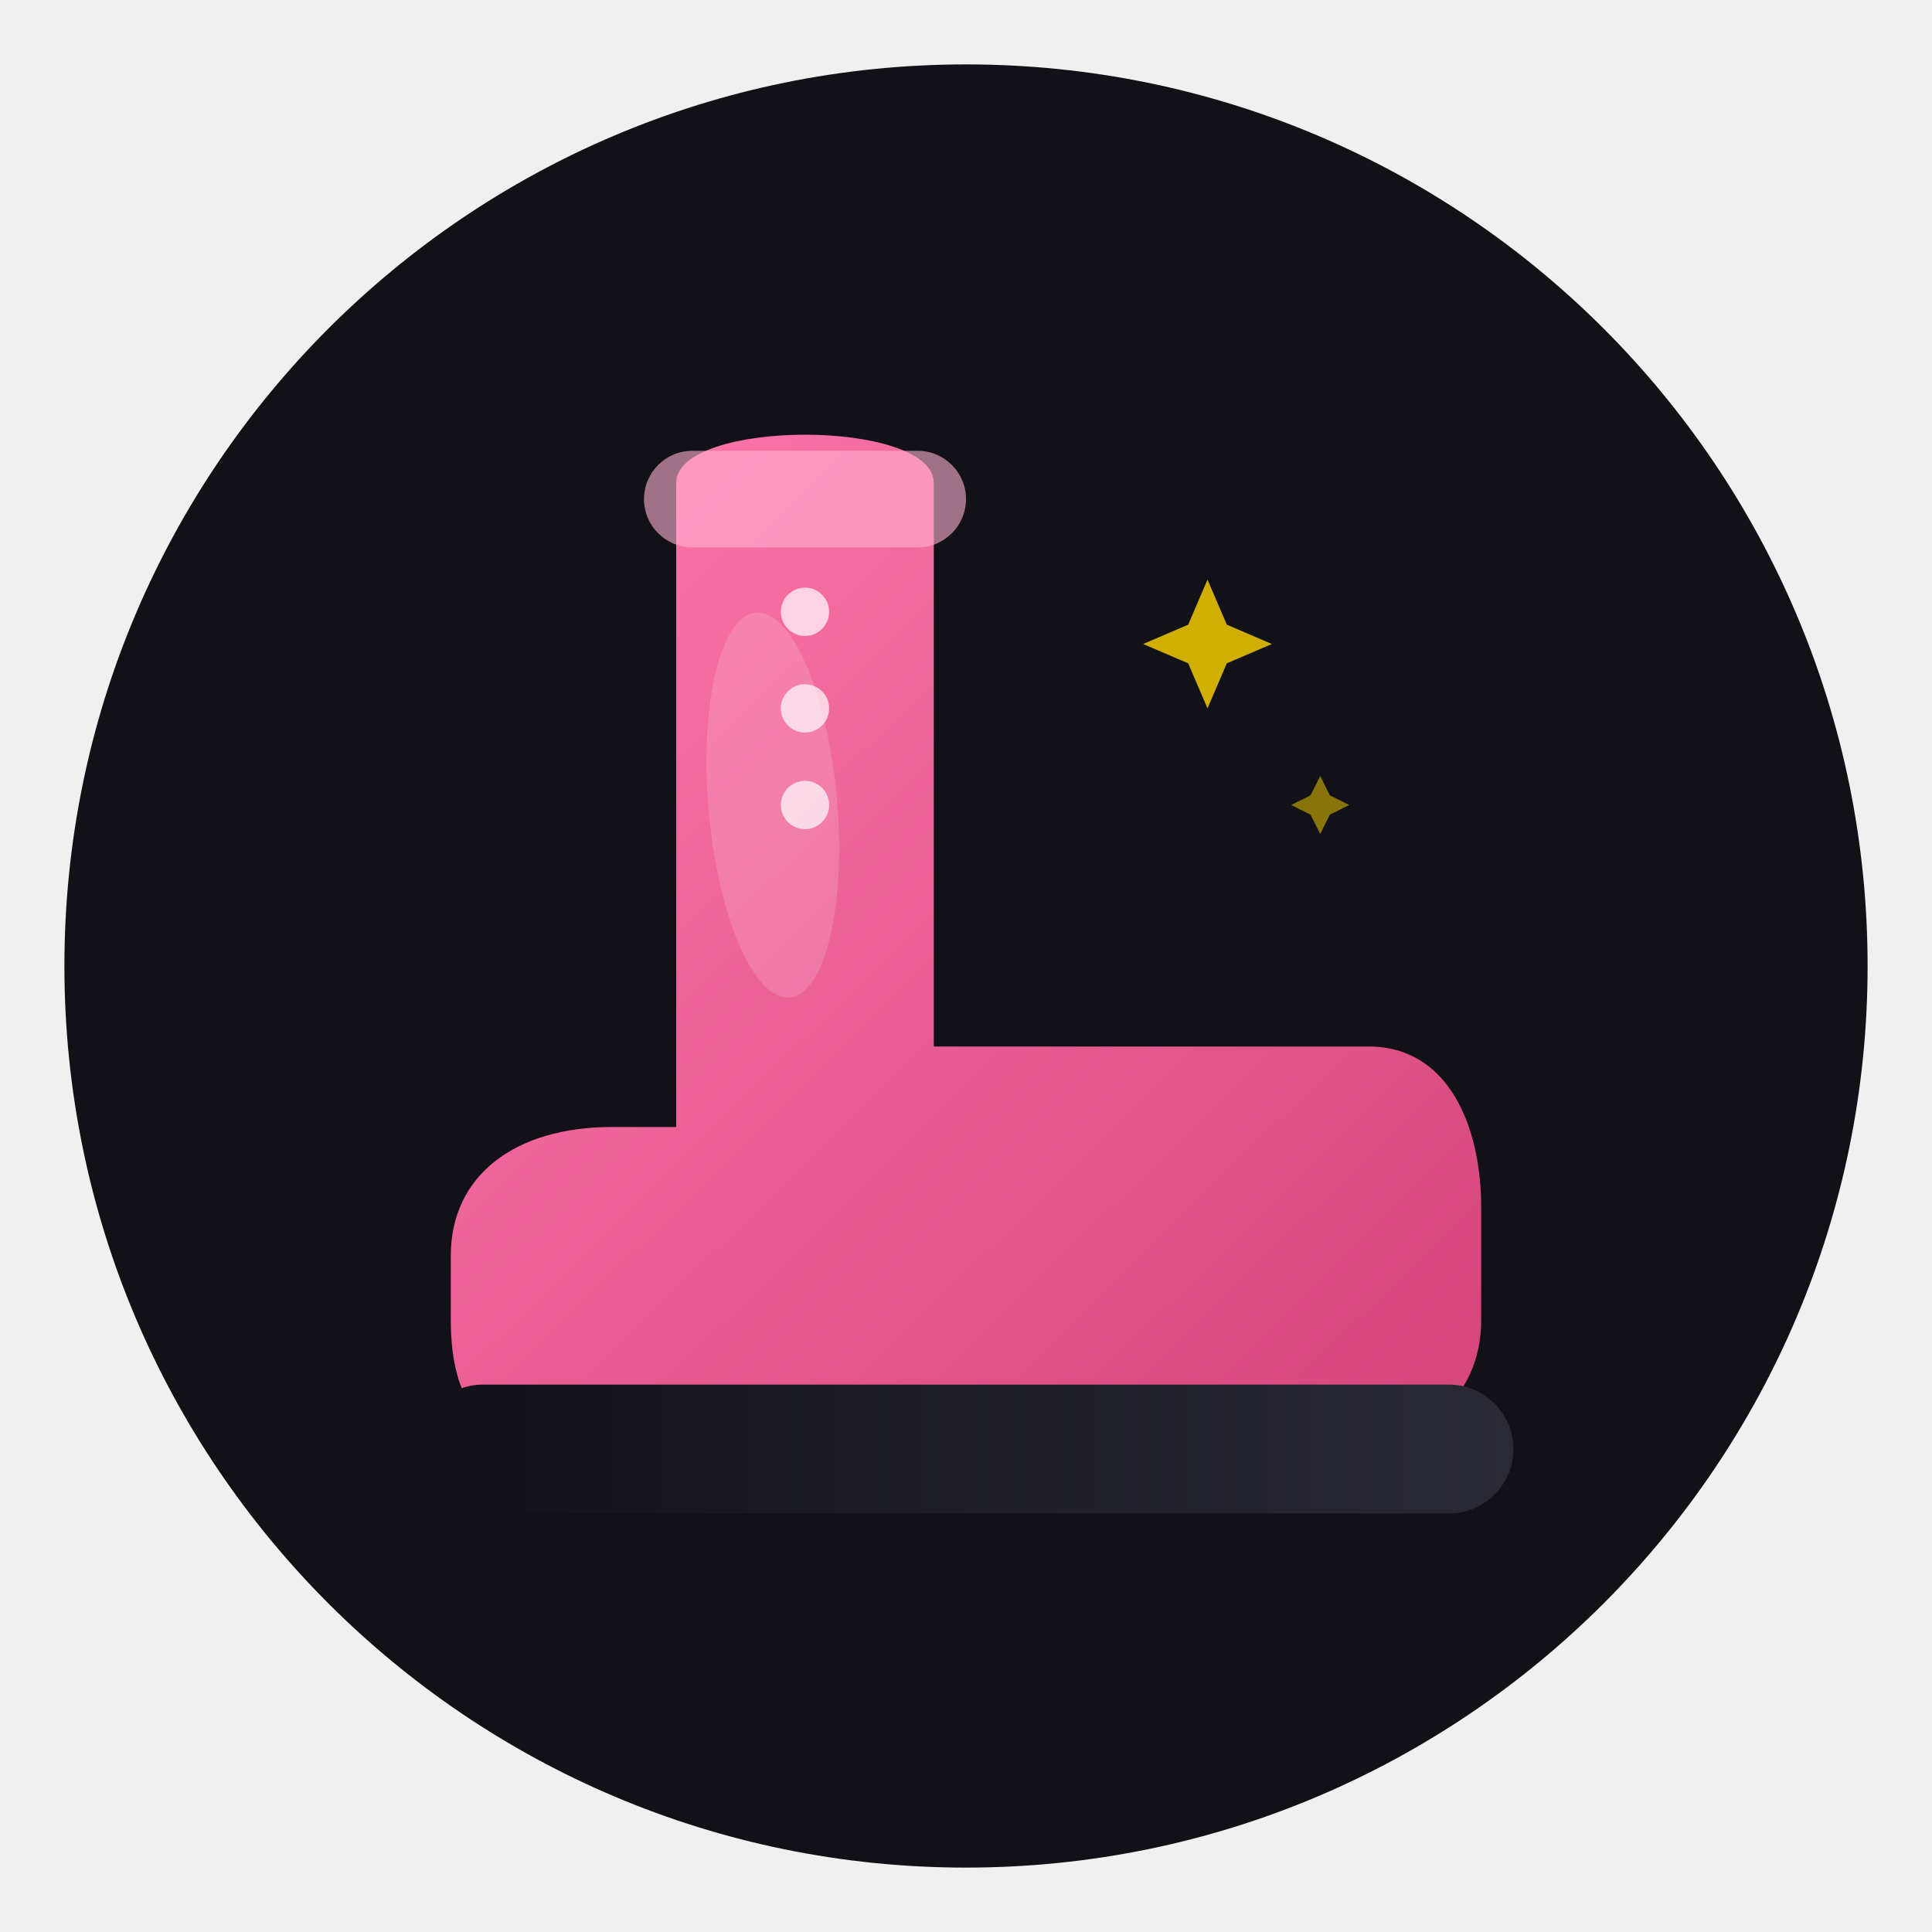
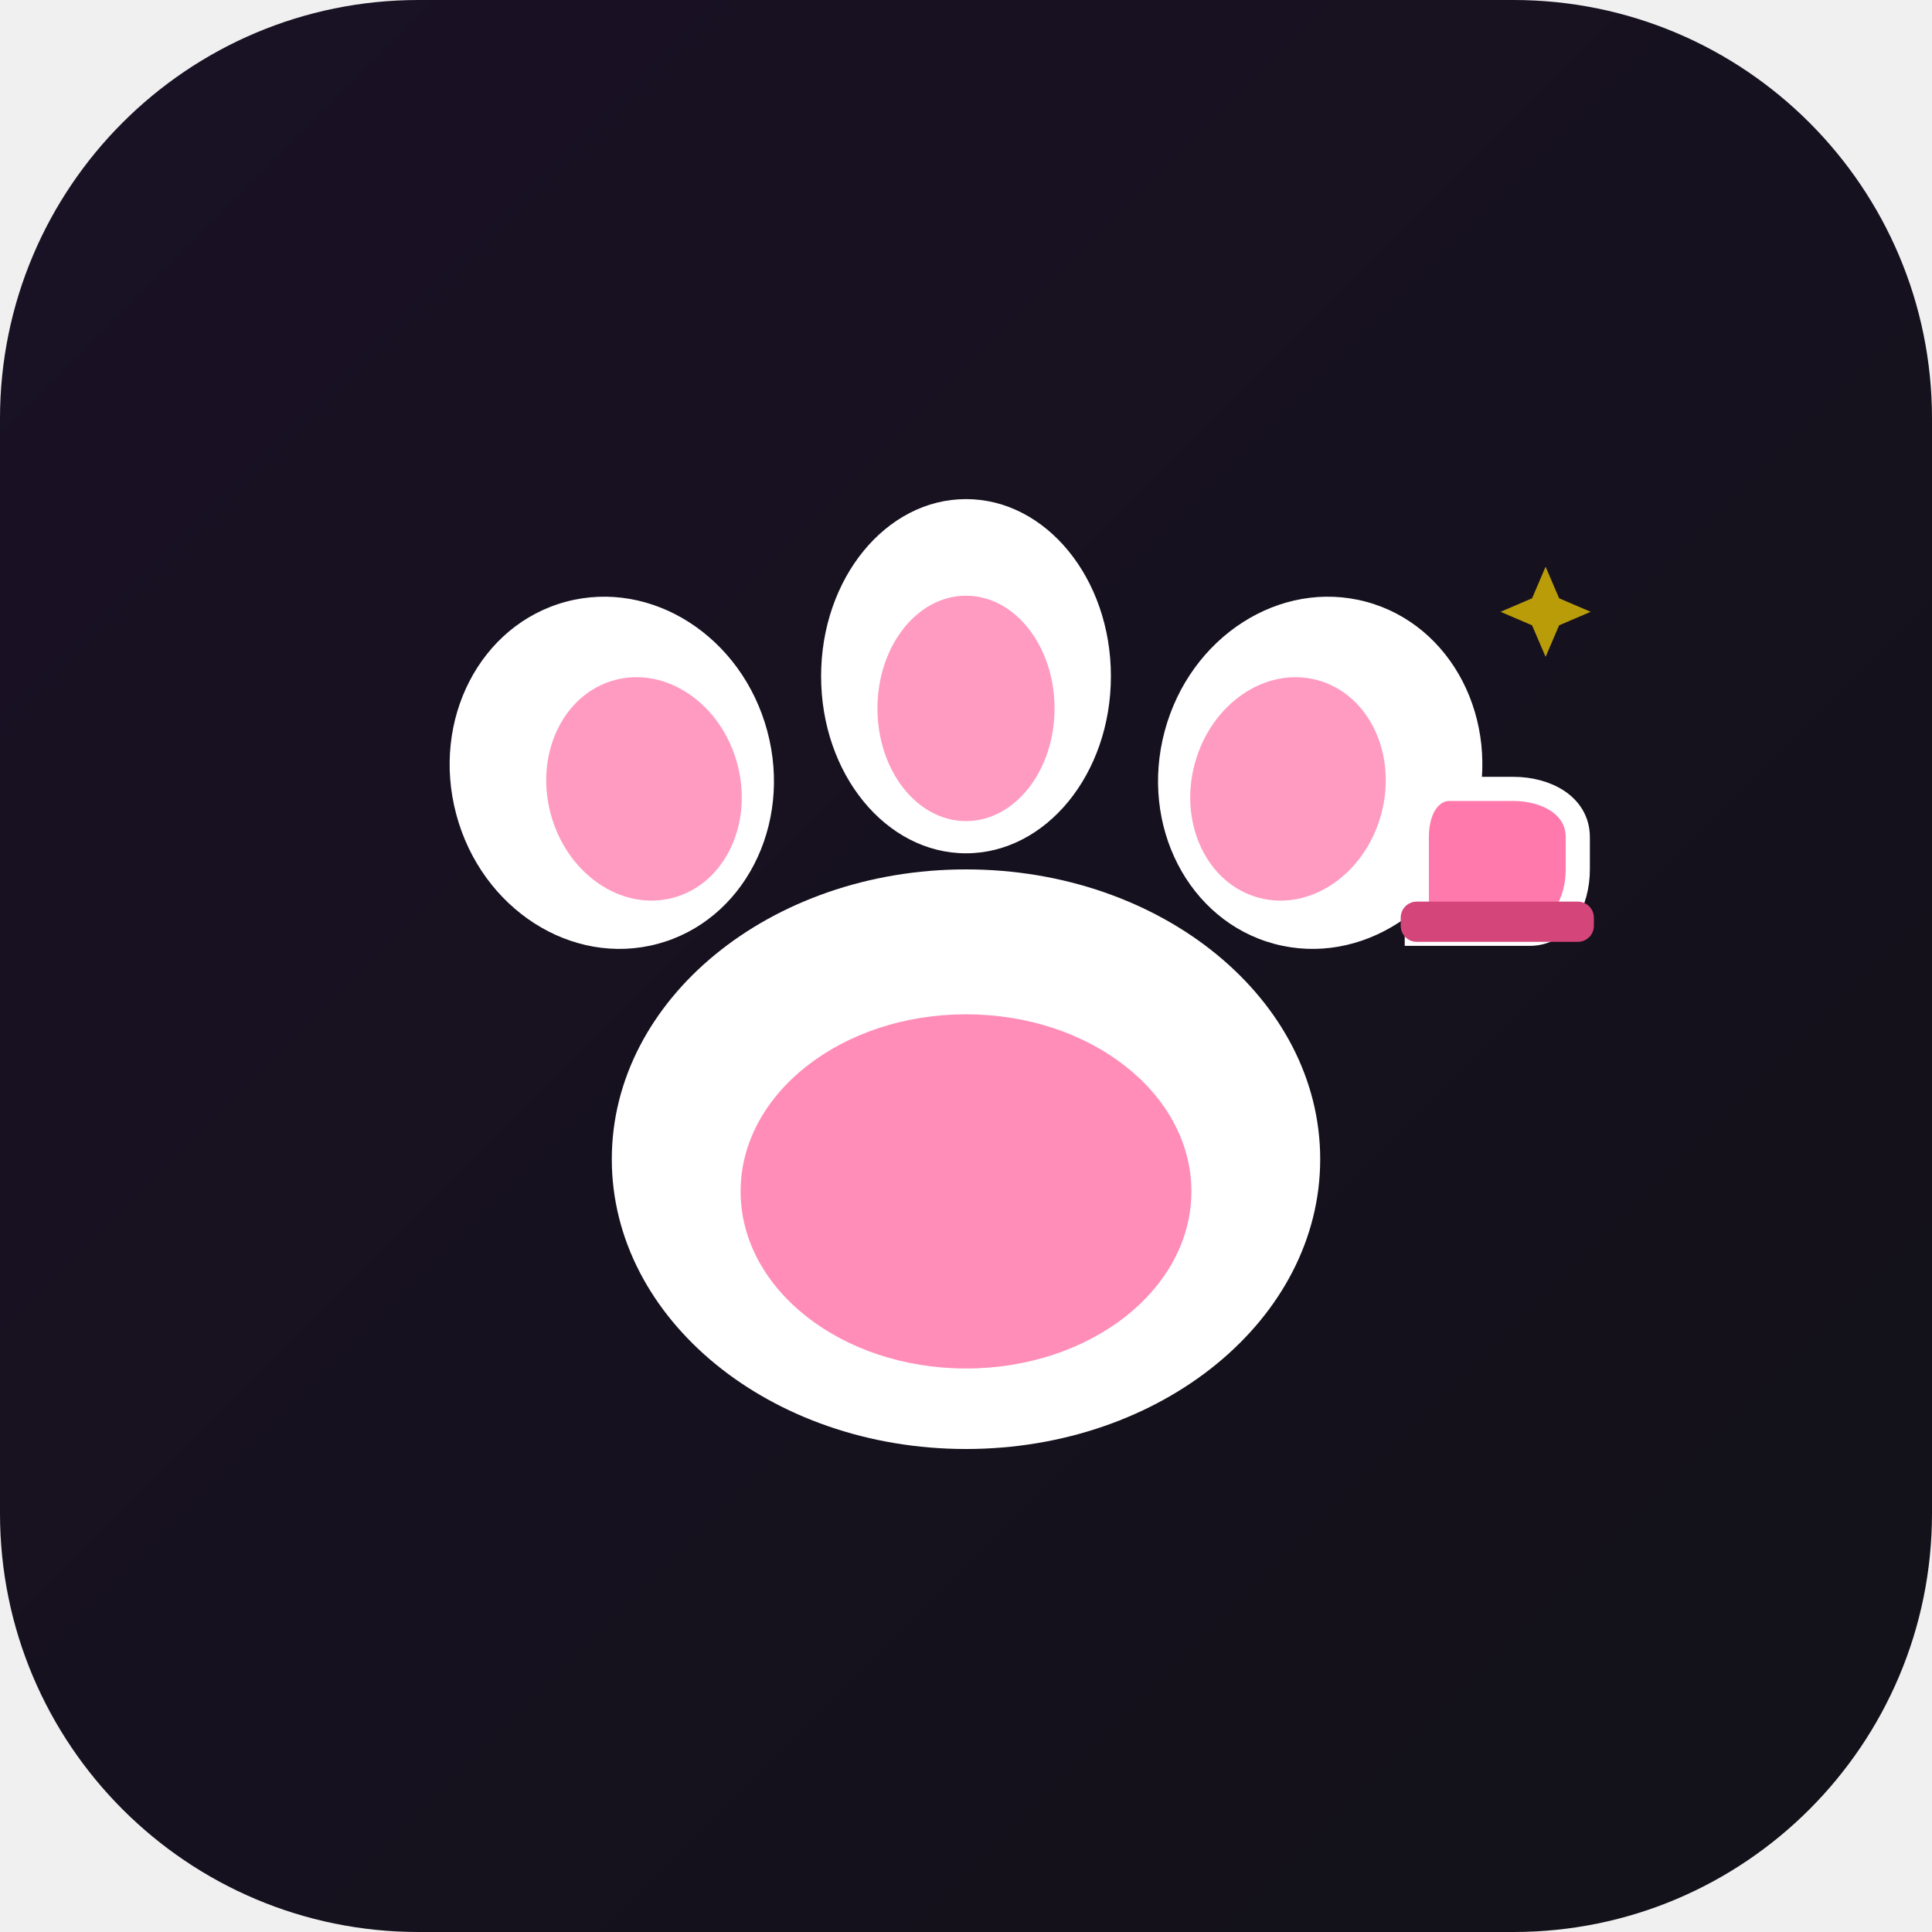
<svg xmlns="http://www.w3.org/2000/svg" viewBox="0 0 120 120" width="120" height="120">
  <defs>
-     <linearGradient id="bootGrad" x1="0%" y1="0%" x2="100%" y2="100%">
-       <stop offset="0%" style="stop-color:#FF79AC" />
-       <stop offset="100%" style="stop-color:#D4457A" />
-     </linearGradient>
-     <linearGradient id="soleGrad" x1="0%" y1="0%" x2="100%" y2="0%">
-       <stop offset="0%" style="stop-color:#121118" />
-       <stop offset="100%" style="stop-color:#2a2a35" />
+     <linearGradient id="bg" x1="0%" y1="0%" x2="100%" y2="100%">
+       <stop offset="0%" style="stop-color:#1a1125" />
+       <stop offset="100%" style="stop-color:#121118" />
    </linearGradient>
  </defs>
-   <circle cx="60" cy="60" r="56" fill="#121118" />
-   <path d="M42 30 C42 26, 58 26, 58 30 L58 65 L85 65 C90 65, 92 70, 92 75 L92 82 C92 87, 88 90, 83 90 L35 90 C30 90, 28 87, 28 82 L28 78 C28 73, 32 70, 38 70 L42 70 Z" fill="url(#bootGrad)" />
-   <rect x="26" y="86" width="68" height="8" rx="4" fill="url(#soleGrad)" />
-   <rect x="40" y="28" width="20" height="6" rx="3" fill="#FFB3D0" opacity="0.6" />
-   <ellipse cx="48" cy="50" rx="4" ry="12" fill="white" opacity="0.15" transform="rotate(-5 48 50)" />
-   <circle cx="50" cy="38" r="1.5" fill="white" opacity="0.7" />
-   <circle cx="50" cy="44" r="1.5" fill="white" opacity="0.7" />
-   <circle cx="50" cy="50" r="1.5" fill="white" opacity="0.7" />
-   <g transform="translate(75, 40)" fill="#FFD700" opacity="0.8">
-     <path d="M0,-5 L1.5,-1.5 L5,0 L1.5,1.5 L0,5 L-1.5,1.5 L-5,0 L-1.5,-1.5 Z" transform="scale(0.8)" />
-   </g>
-   <g transform="translate(82, 50)" fill="#FFD700" opacity="0.5">
-     <path d="M0,-3 L1,-1 L3,0 L1,1 L0,3 L-1,1 L-3,0 L-1,-1 Z" transform="scale(0.6)" />
+   <rect width="120" height="120" rx="26" fill="url(#bg)" />
+   <ellipse cx="60" cy="72" rx="22" ry="18" fill="white" />
+   <ellipse cx="38" cy="48" rx="10" ry="11" fill="white" transform="rotate(-15 38 48)" />
+   <ellipse cx="60" cy="42" rx="9" ry="11" fill="white" />
+   <ellipse cx="82" cy="48" rx="10" ry="11" fill="white" transform="rotate(15 82 48)" />
+   <ellipse cx="60" cy="74" rx="14" ry="11" fill="#FF79AC" opacity="0.85" />
+   <ellipse cx="40" cy="49" rx="6" ry="7" fill="#FF79AC" opacity="0.75" transform="rotate(-15 40 49)" />
+   <ellipse cx="60" cy="44" rx="5.5" ry="7" fill="#FF79AC" opacity="0.75" />
+   <ellipse cx="80" cy="49" rx="6" ry="7" fill="#FF79AC" opacity="0.75" transform="rotate(15 80 49)" />
+   <path d="M88 52 L88 58 L95 58 C97 58, 98 56, 98 54 L98 52 C98 50, 96 49, 94 49 L90 49 C89 49, 88 50, 88 52 Z" fill="#FF79AC" stroke="white" stroke-width="1.5" />
+   <rect x="87" y="56" width="12" height="2.5" rx="1" fill="#D4457A" />
+   <g transform="translate(96, 38)" fill="#FFD700" opacity="0.7">
+     <path d="M0,-4 L1.2,-1.2 L4,0 L1.2,1.2 L0,4 L-1.2,1.2 L-4,0 L-1.2,-1.2 Z" transform="scale(0.7)" />
  </g>
</svg>
